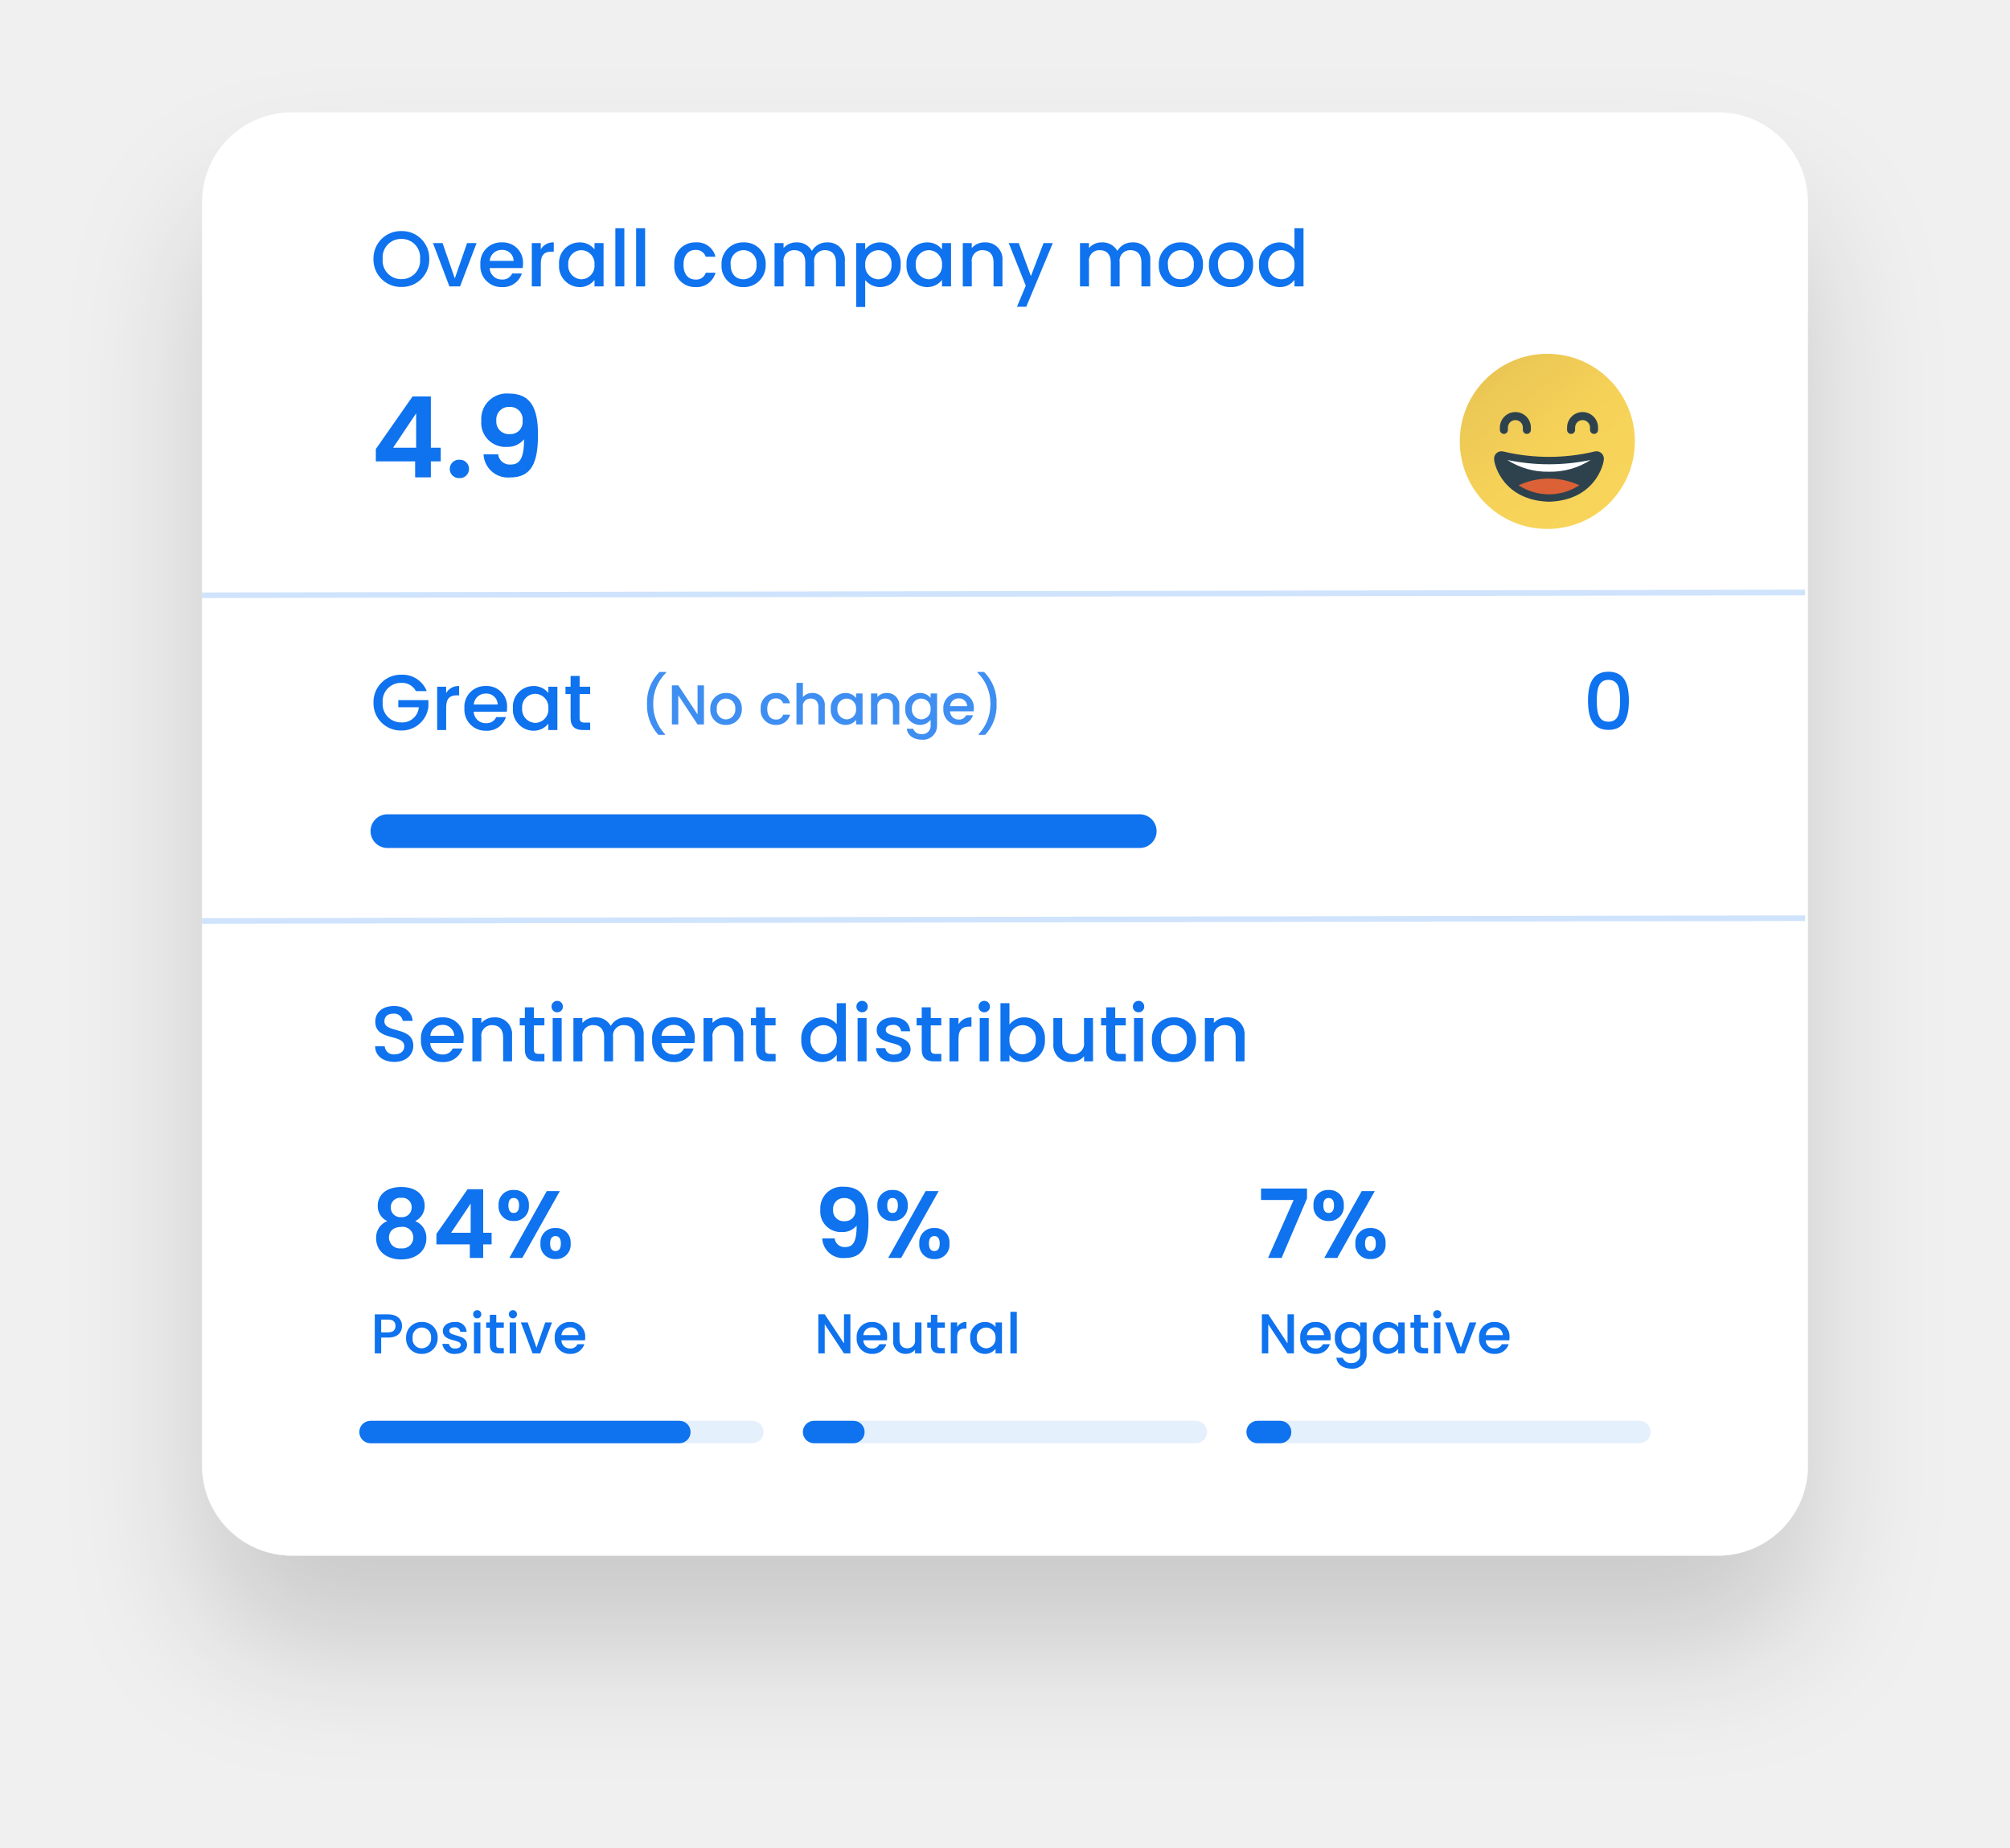
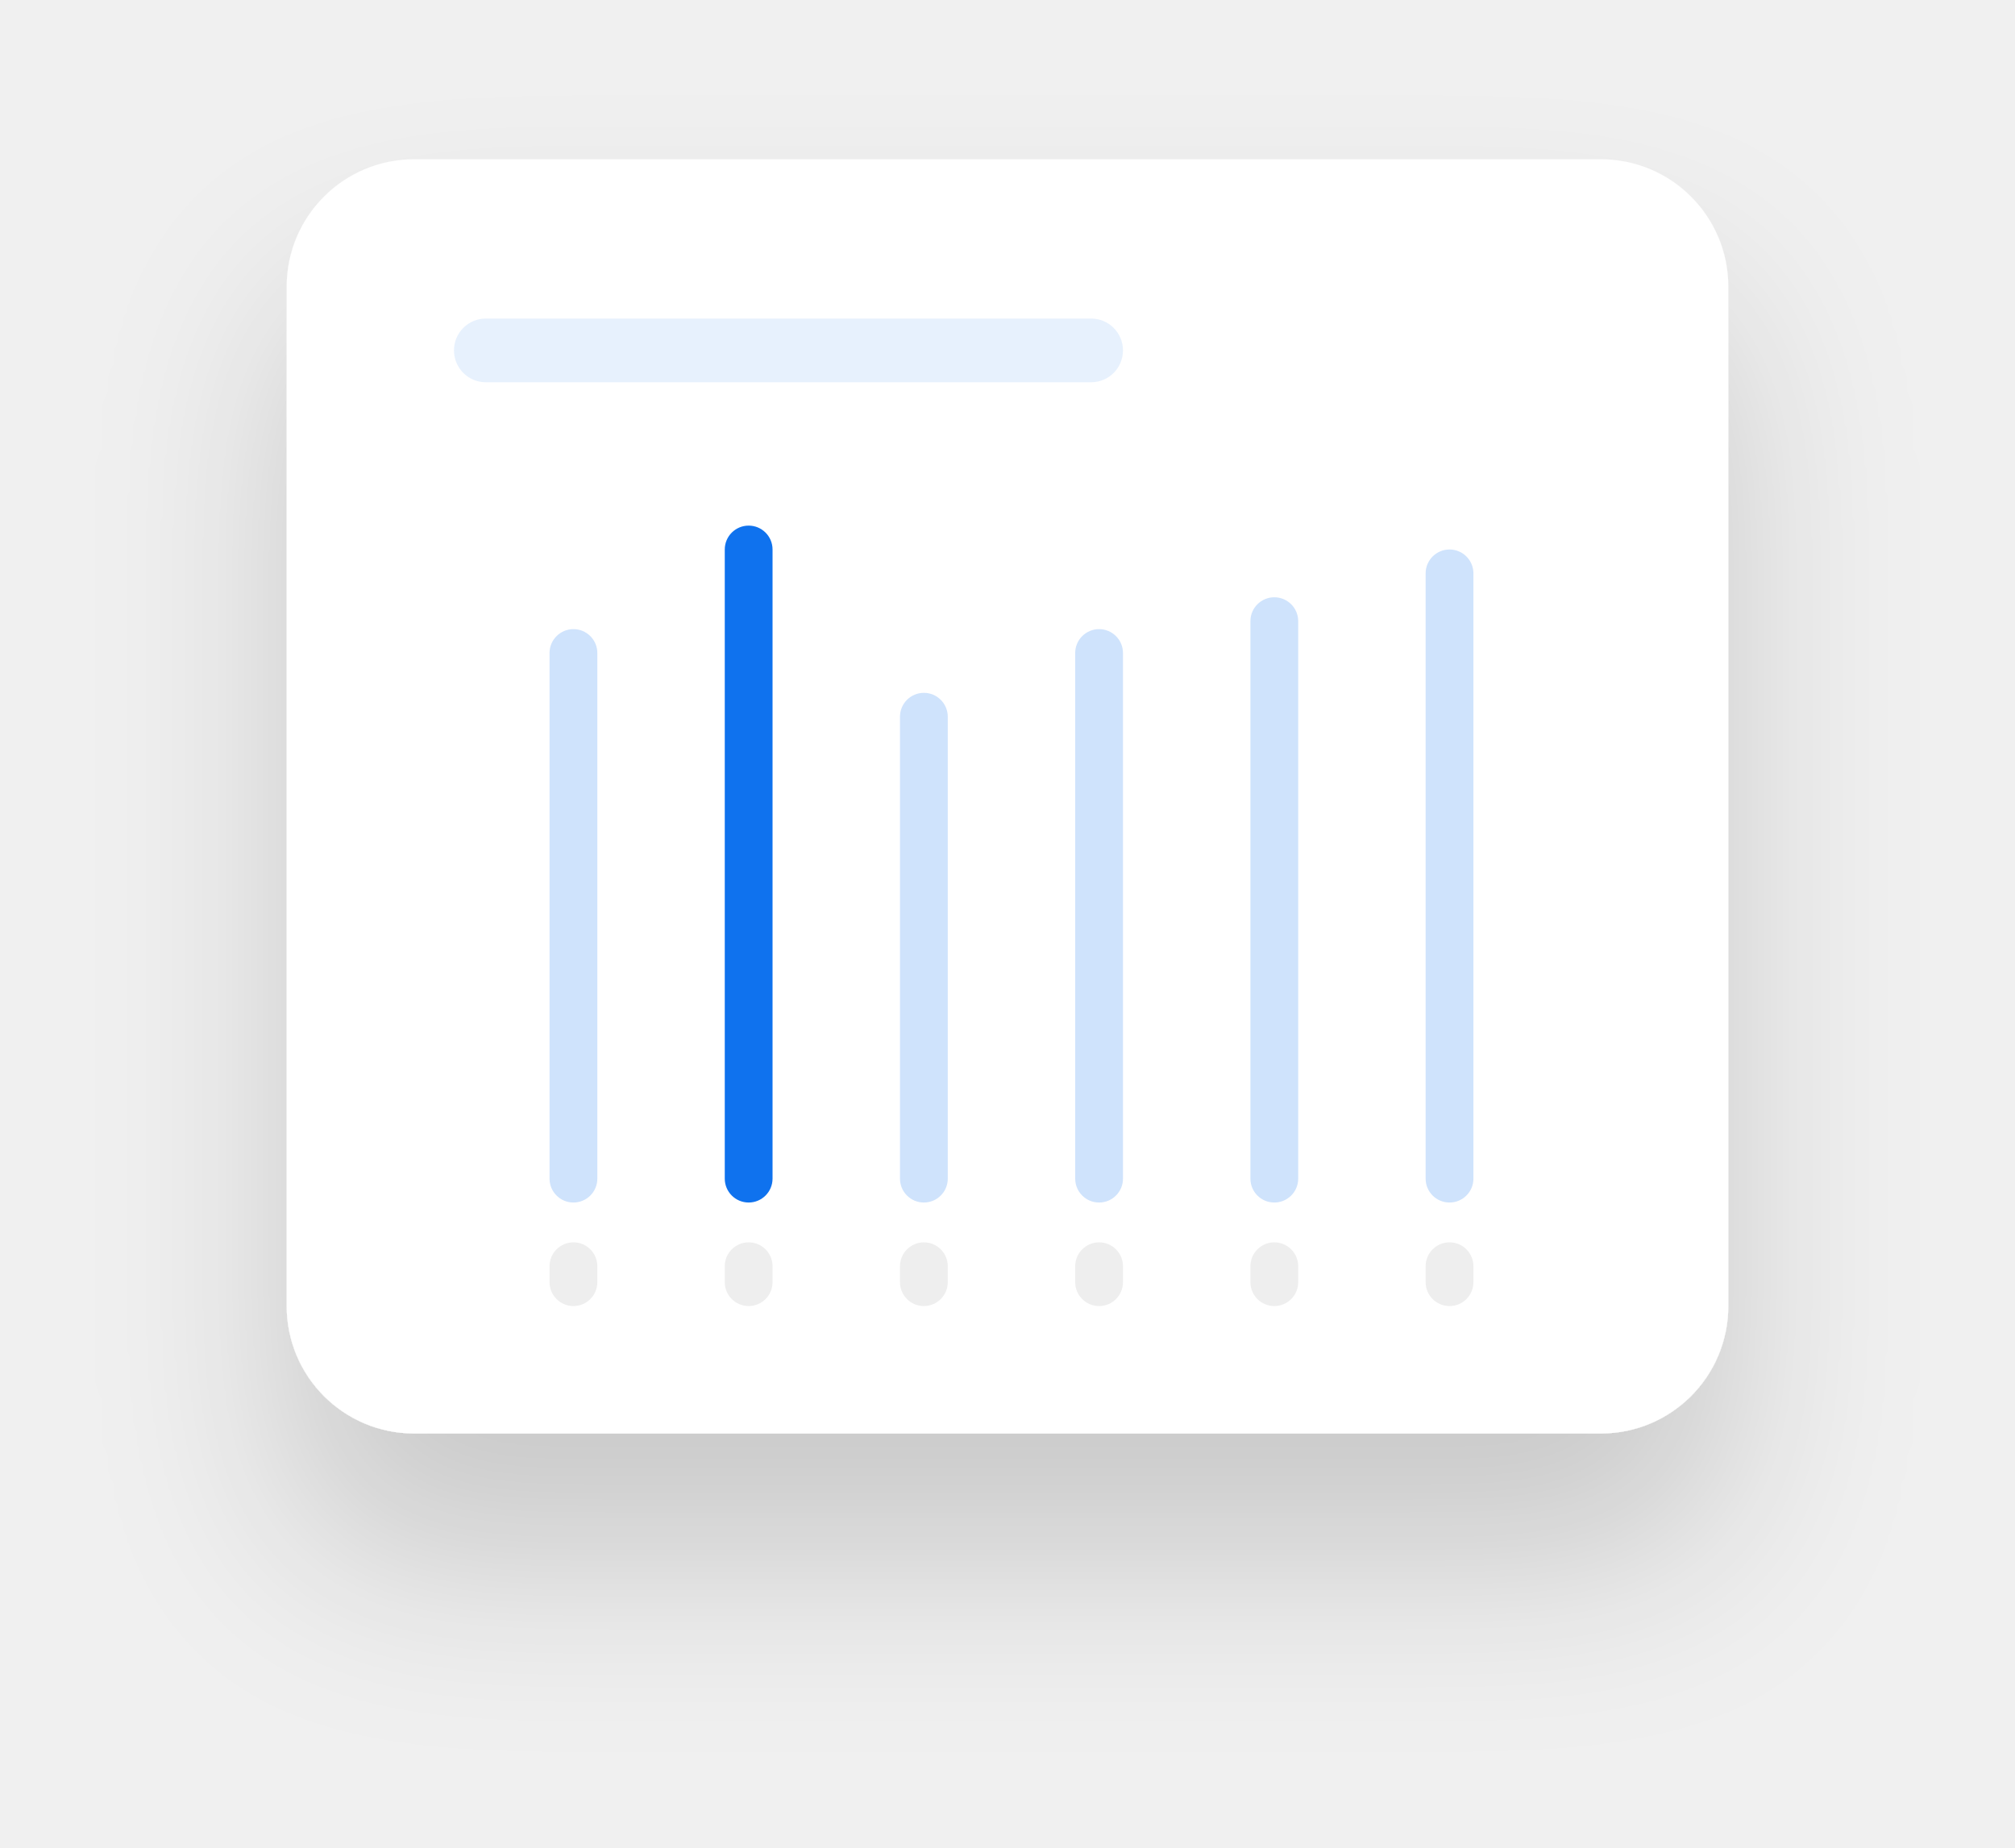
- <svg xmlns="http://www.w3.org/2000/svg" width="358" height="329" viewBox="0 0 358 329">
+ <svg xmlns="http://www.w3.org/2000/svg" width="253" height="232" viewBox="0 0 253 232">
  <defs>
-     <filter id="a" x="0" y="0" width="358" height="329" filterUnits="userSpaceOnUse">
+     <filter id="a" x="0" y="0" width="253" height="232" filterUnits="userSpaceOnUse">
      <feOffset dy="16" input="SourceAlpha" />
      <feGaussianBlur stdDeviation="12" result="b" />
      <feFlood flood-opacity="0.161" />
      <feComposite operator="in" in2="b" />
      <feComposite in="SourceGraphic" />
    </filter>
-     <linearGradient id="c" x1="0.179" y1="0.117" x2="0.821" y2="0.883" gradientUnits="objectBoundingBox">
-       <stop offset="0" stop-color="#eac554" />
-       <stop offset="0.086" stop-color="#ecc855" />
-       <stop offset="0.484" stop-color="#f5d158" />
-       <stop offset="1" stop-color="#f8d55a" />
-     </linearGradient>
  </defs>
-   <g transform="translate(36 20)">
-     <g transform="matrix(1, 0, 0, 1, -36, -20)" filter="url(#a)">
-       <rect width="286" height="257" rx="16" transform="translate(36 20)" fill="#fff" />
+   <g transform="translate(-195 -133)">
+     <g transform="matrix(1, 0, 0, 1, 195, 133)" filter="url(#a)">
+       <rect width="181" height="160" rx="16" transform="translate(36 20)" fill="#fff" />
    </g>
-     <path d="M10.458-4.886a4.85,4.85,0,0,0-4.97-4.97,4.867,4.867,0,0,0-4.97,4.97A4.87,4.87,0,0,0,5.488.1,4.854,4.854,0,0,0,10.458-4.886Zm-8.3,0a3.272,3.272,0,0,1,3.332-3.57A3.272,3.272,0,0,1,8.82-4.886a3.3,3.3,0,0,1-3.332,3.6A3.3,3.3,0,0,1,2.156-4.886Zm8.96-2.828L14.042,0h1.9l2.94-7.714H17.192L15.008-1.428,12.824-7.714ZM23.338-6.5A2,2,0,0,1,25.494-4.55h-4.27A2.1,2.1,0,0,1,23.338-6.5ZM26.95-2.3H25.228a1.868,1.868,0,0,1-1.82,1.078,2.122,2.122,0,0,1-2.2-2.044H27.1a4.923,4.923,0,0,0,.056-.784A3.6,3.6,0,0,0,23.408-7.84a3.694,3.694,0,0,0-3.85,3.976,3.743,3.743,0,0,0,3.85,3.99A3.525,3.525,0,0,0,26.95-2.3ZM30.324-4.06c0-1.638.728-2.128,1.9-2.128h.406V-7.84a2.513,2.513,0,0,0-2.31,1.246v-1.12h-1.6V0h1.6Zm3.248.168A3.729,3.729,0,0,0,37.184.126a3.32,3.32,0,0,0,2.7-1.274V0H41.5V-7.714h-1.61v1.12A3.283,3.283,0,0,0,37.212-7.84,3.672,3.672,0,0,0,33.572-3.892Zm6.314.028a2.4,2.4,0,0,1-2.338,2.6A2.43,2.43,0,0,1,35.21-3.892a2.367,2.367,0,0,1,2.338-2.562A2.392,2.392,0,0,1,39.886-3.864ZM43.6,0h1.6V-10.36H43.6Zm3.7,0h1.6V-10.36h-1.6Zm6.8-3.864a3.689,3.689,0,0,0,3.78,3.99,3.465,3.465,0,0,0,3.556-2.562H59.71a1.762,1.762,0,0,1-1.834,1.218c-1.288,0-2.142-.952-2.142-2.646S56.588-6.5,57.876-6.5A1.8,1.8,0,0,1,59.71-5.278h1.722A3.356,3.356,0,0,0,57.876-7.84,3.685,3.685,0,0,0,54.1-3.864Zm16.282,0A3.8,3.8,0,0,0,66.444-7.84,3.8,3.8,0,0,0,62.51-3.864,3.761,3.761,0,0,0,66.374.126,3.864,3.864,0,0,0,70.378-3.864Zm-6.244,0a2.3,2.3,0,0,1,2.282-2.59,2.334,2.334,0,0,1,2.324,2.59,2.376,2.376,0,0,1-2.366,2.6C65.17-1.26,64.134-2.114,64.134-3.864ZM82.894,0h1.582V-4.55A3.014,3.014,0,0,0,81.3-7.84,3.02,3.02,0,0,0,78.61-6.314,2.975,2.975,0,0,0,75.838-7.84a2.938,2.938,0,0,0-2.282,1.008v-.882h-1.6V0h1.6V-4.312A1.87,1.87,0,0,1,75.5-6.454c1.162,0,1.932.728,1.932,2.142V0h1.582V-4.312a1.87,1.87,0,0,1,1.946-2.142c1.162,0,1.932.728,1.932,2.142ZM88.1-6.58V-7.714h-1.6V3.668h1.6V-1.12A3.488,3.488,0,0,0,90.79.126a3.723,3.723,0,0,0,3.626-4.018A3.661,3.661,0,0,0,90.79-7.84,3.366,3.366,0,0,0,88.1-6.58Zm4.69,2.688A2.432,2.432,0,0,1,90.44-1.26a2.4,2.4,0,0,1-2.338-2.6,2.4,2.4,0,0,1,2.338-2.59A2.369,2.369,0,0,1,92.792-3.892Zm2.674,0A3.729,3.729,0,0,0,99.078.126a3.32,3.32,0,0,0,2.7-1.274V0h1.61V-7.714h-1.61v1.12A3.283,3.283,0,0,0,99.106-7.84,3.672,3.672,0,0,0,95.466-3.892Zm6.314.028a2.4,2.4,0,0,1-2.338,2.6A2.43,2.43,0,0,1,97.1-3.892a2.367,2.367,0,0,1,2.338-2.562A2.392,2.392,0,0,1,101.78-3.864ZM110.964,0h1.582V-4.55a3,3,0,0,0-3.164-3.29,2.968,2.968,0,0,0-2.3,1.008v-.882h-1.6V0h1.6V-4.312a1.87,1.87,0,0,1,1.946-2.142c1.162,0,1.932.728,1.932,2.142Zm6.65-1.834-2.17-5.88h-1.778L116.7-.126l-1.568,3.752h1.652l4.732-11.34h-1.652ZM137.3,0h1.582V-4.55A3.014,3.014,0,0,0,135.7-7.84a3.02,3.02,0,0,0-2.688,1.526,2.975,2.975,0,0,0-2.772-1.526,2.938,2.938,0,0,0-2.282,1.008v-.882h-1.6V0h1.6V-4.312a1.87,1.87,0,0,1,1.946-2.142c1.162,0,1.932.728,1.932,2.142V0h1.582V-4.312a1.87,1.87,0,0,1,1.946-2.142c1.162,0,1.932.728,1.932,2.142ZM148.26-3.864a3.8,3.8,0,0,0-3.934-3.976,3.8,3.8,0,0,0-3.934,3.976,3.761,3.761,0,0,0,3.864,3.99A3.864,3.864,0,0,0,148.26-3.864Zm-6.244,0a2.3,2.3,0,0,1,2.282-2.59,2.334,2.334,0,0,1,2.324,2.59,2.376,2.376,0,0,1-2.366,2.6C143.052-1.26,142.016-2.114,142.016-3.864Zm15.176,0a3.8,3.8,0,0,0-3.934-3.976,3.8,3.8,0,0,0-3.934,3.976,3.761,3.761,0,0,0,3.864,3.99A3.864,3.864,0,0,0,157.192-3.864Zm-6.244,0a2.3,2.3,0,0,1,2.282-2.59,2.334,2.334,0,0,1,2.324,2.59,2.376,2.376,0,0,1-2.366,2.6C151.984-1.26,150.948-2.114,150.948-3.864Zm7.294-.028a3.733,3.733,0,0,0,3.64,4.018,3.2,3.2,0,0,0,2.674-1.288V0h1.61V-10.36h-1.61v3.724a3.553,3.553,0,0,0-2.66-1.2A3.674,3.674,0,0,0,158.242-3.892Zm6.314.028a2.4,2.4,0,0,1-2.338,2.6,2.43,2.43,0,0,1-2.338-2.632,2.367,2.367,0,0,1,2.338-2.562A2.392,2.392,0,0,1,164.556-3.864Z" transform="translate(30 31)" fill="#0f72ee" />
-     <path d="M5.488-9.856a4.867,4.867,0,0,0-4.97,4.97A4.858,4.858,0,0,0,5.488.084,4.8,4.8,0,0,0,10.3-4.088V-5.334H4.942V-4.06H8.6a2.946,2.946,0,0,1-3.108,2.7A3.267,3.267,0,0,1,2.156-4.886,3.255,3.255,0,0,1,5.488-8.4a2.766,2.766,0,0,1,2.6,1.47H10.01A4.638,4.638,0,0,0,5.488-9.856Zm7.98,5.8c0-1.638.728-2.128,1.9-2.128h.406V-7.84a2.513,2.513,0,0,0-2.31,1.246v-1.12h-1.6V0h1.6ZM20.5-6.5A2,2,0,0,1,22.652-4.55h-4.27A2.1,2.1,0,0,1,20.5-6.5Zm3.612,4.2H22.386a1.868,1.868,0,0,1-1.82,1.078,2.122,2.122,0,0,1-2.2-2.044h5.894a4.923,4.923,0,0,0,.056-.784A3.6,3.6,0,0,0,20.566-7.84a3.694,3.694,0,0,0-3.85,3.976,3.743,3.743,0,0,0,3.85,3.99A3.525,3.525,0,0,0,24.108-2.3Zm1.246-1.6A3.729,3.729,0,0,0,28.966.126a3.32,3.32,0,0,0,2.7-1.274V0h1.61V-7.714h-1.61v1.12A3.283,3.283,0,0,0,28.994-7.84,3.672,3.672,0,0,0,25.354-3.892Zm6.314.028a2.4,2.4,0,0,1-2.338,2.6,2.43,2.43,0,0,1-2.338-2.632A2.367,2.367,0,0,1,29.33-6.454,2.392,2.392,0,0,1,31.668-3.864ZM35.63-2.142C35.63-.574,36.484,0,37.856,0h1.26V-1.33h-.98c-.672,0-.9-.238-.9-.812v-4.27h1.876v-1.3H37.24V-9.632H35.63v1.918h-.91v1.3h.91Z" transform="translate(30 110)" fill="#0f72ee" />
-     <path d="M.84-5.236c0,2.968.784,5.208,3.64,5.208s3.64-2.24,3.64-5.208c0-2.912-.784-5.152-3.64-5.152S.84-8.148.84-5.236Zm5.712,0c0,2-.21,3.752-2.072,3.752S2.408-3.234,2.408-5.236c0-1.9.21-3.7,2.072-3.7S6.552-7.14,6.552-5.236Z" transform="translate(246 110)" fill="#0f72ee" />
-     <path d="M7.94,0h2.8V-2.84H12.5V-5.28H10.74V-14.4H7.48L.94-5.04v2.2h7ZM4.02-5.28l4.1-6.12v6.12ZM17.54-1.5a1.637,1.637,0,0,0-1.7-1.64A1.648,1.648,0,0,0,14.1-1.5,1.648,1.648,0,0,0,15.84.14,1.637,1.637,0,0,0,17.54-1.5Zm2.58-2.6A4.35,4.35,0,0,0,24.86.02c3.86,0,4.96-2.68,4.96-7.64,0-4.62-1.22-7.3-5.18-7.3a4.538,4.538,0,0,0-4.92,4.84,4.3,4.3,0,0,0,4.54,4.66,3.774,3.774,0,0,0,3.08-1.36c0,3.28-.72,4.5-2.36,4.5A2.071,2.071,0,0,1,22.72-4.1Zm4.72-3.6a2.226,2.226,0,0,1-2.44-2.4,2.232,2.232,0,0,1,2.34-2.44,2.216,2.216,0,0,1,2.34,2.48A2.144,2.144,0,0,1,24.84-7.7Z" transform="translate(30 65)" fill="#0f72ee" />
-     <g transform="translate(224 43)">
-       <g transform="translate(0 0)">
-         <circle cx="15.594" cy="15.594" r="15.594" fill="url(#c)" />
-         <g transform="translate(6.109 10.395)">
-           <g transform="translate(1.033)">
-             <path d="M818.173,2095.257a.715.715,0,0,1-.715-.715v-.417a1.331,1.331,0,0,0-2.662,0v.417a.715.715,0,1,1-1.43,0v-.417a2.761,2.761,0,0,1,5.522,0v.417A.715.715,0,0,1,818.173,2095.257Z" transform="translate(-813.366 -2091.384)" fill="#2e424e" />
-             <g transform="translate(11.968)">
-               <path d="M840.885,2095.257a.715.715,0,0,1-.715-.715v-.417a1.331,1.331,0,0,0-2.662,0v.417a.715.715,0,1,1-1.43,0v-.417a2.761,2.761,0,0,1,5.522,0v.417A.715.715,0,0,1,840.885,2095.257Z" transform="translate(-836.078 -2091.384)" fill="#2e424e" />
-             </g>
-           </g>
-           <g transform="translate(0 6.959)">
-             <path d="M813.909,2107.094c-.069-.166.721,6.115,8.457,6.348,7.736-.233,8.526-6.514,8.457-6.348A36.232,36.232,0,0,1,813.909,2107.094Z" transform="translate(-812.587 -2105.774)" fill="#2e424e" />
-             <path d="M821.183,2113.577h-.04c-8.033-.241-9.756-6.532-9.738-7.68a1.317,1.317,0,0,1,1.7-1.248,35.071,35.071,0,0,0,16.156,0,1.317,1.317,0,0,1,1.7,1.248c.017,1.148-1.705,7.439-9.738,7.68Zm-6.428-5.9c.846,1.417,2.649,3.142,6.428,3.267,3.779-.125,5.581-1.85,6.428-3.267A37.673,37.673,0,0,1,814.755,2107.675Z" transform="translate(-811.405 -2104.591)" fill="#2e424e" />
-             <g transform="translate(2.359 1.553)">
-               <path d="M823.3,2109.632a13.126,13.126,0,0,0,7.419-2.093,36.222,36.222,0,0,1-14.838,0A13.125,13.125,0,0,0,823.3,2109.632Z" transform="translate(-815.882 -2107.539)" fill="#fff" />
-             </g>
-             <g transform="translate(4.372 4.868)">
-               <path d="M830.514,2115.018a12.885,12.885,0,0,0-10.813,0,9.875,9.875,0,0,0,10.813,0Z" transform="translate(-819.701 -2113.829)" fill="#dc6136" />
-             </g>
-           </g>
-         </g>
-       </g>
-     </g>
-     <line y1="0.5" x2="285.501" transform="translate(0 85.5)" fill="none" stroke="#0f72ee" stroke-width="1" opacity="0.2" />
-     <rect width="72" height="4" rx="2" transform="translate(28 233)" fill="#e5f0fd" />
-     <rect width="72" height="4" rx="2" transform="translate(107 233)" fill="#e5f0fd" />
-     <rect width="72" height="4" rx="2" transform="translate(186 233)" fill="#e5f0fd" />
-     <rect width="140" height="6" rx="3" transform="translate(30 125)" fill="#0f72ee" />
-     <line y1="0.5" x2="285.501" transform="translate(0 143.5)" fill="none" stroke="#0f72ee" stroke-width="1" opacity="0.2" />
-     <path d="M7.616-2.758c0-3.556-5.152-2.184-5.152-4.382,0-.938.714-1.386,1.638-1.358A1.522,1.522,0,0,1,5.74-7.21H7.5c-.14-1.666-1.456-2.646-3.318-2.646C2.2-9.856.84-8.792.84-7.084c0,3.584,5.166,2.058,5.166,4.41,0,.826-.63,1.428-1.75,1.428A1.561,1.561,0,0,1,2.52-2.688H.812C.812-.966,2.31.1,4.256.1,6.426.1,7.616-1.3,7.616-2.758ZM12.754-6.5A2,2,0,0,1,14.91-4.55H10.64A2.1,2.1,0,0,1,12.754-6.5Zm3.612,4.2H14.644a1.868,1.868,0,0,1-1.82,1.078,2.122,2.122,0,0,1-2.2-2.044H16.52a4.923,4.923,0,0,0,.056-.784A3.6,3.6,0,0,0,12.824-7.84a3.694,3.694,0,0,0-3.85,3.976,3.743,3.743,0,0,0,3.85,3.99A3.525,3.525,0,0,0,16.366-2.3ZM23.618,0H25.2V-4.55a3,3,0,0,0-3.164-3.29,2.968,2.968,0,0,0-2.3,1.008v-.882h-1.6V0h1.6V-4.312a1.87,1.87,0,0,1,1.946-2.142c1.162,0,1.932.728,1.932,2.142Zm3.864-2.142C27.482-.574,28.336,0,29.708,0h1.26V-1.33h-.98c-.672,0-.9-.238-.9-.812v-4.27h1.876v-1.3H29.092V-9.632h-1.61v1.918h-.91v1.3h.91ZM32.438,0h1.6V-7.714h-1.6Zm.812-8.736a1.007,1.007,0,0,0,1.008-1.022A1.007,1.007,0,0,0,33.25-10.78a1.01,1.01,0,0,0-1.022,1.022A1.01,1.01,0,0,0,33.25-8.736ZM47.068,0H48.65V-4.55a3.014,3.014,0,0,0-3.178-3.29,3.02,3.02,0,0,0-2.688,1.526A2.975,2.975,0,0,0,40.012-7.84,2.938,2.938,0,0,0,37.73-6.832v-.882h-1.6V0h1.6V-4.312a1.87,1.87,0,0,1,1.946-2.142c1.162,0,1.932.728,1.932,2.142V0H43.19V-4.312a1.87,1.87,0,0,1,1.946-2.142c1.162,0,1.932.728,1.932,2.142Zm6.86-6.5A2,2,0,0,1,56.084-4.55h-4.27A2.1,2.1,0,0,1,53.928-6.5ZM57.54-2.3H55.818A1.868,1.868,0,0,1,54-1.218a2.122,2.122,0,0,1-2.2-2.044h5.894a4.923,4.923,0,0,0,.056-.784A3.6,3.6,0,0,0,54-7.84a3.694,3.694,0,0,0-3.85,3.976A3.743,3.743,0,0,0,54,.126,3.525,3.525,0,0,0,57.54-2.3ZM64.792,0h1.582V-4.55A3,3,0,0,0,63.21-7.84a2.968,2.968,0,0,0-2.3,1.008v-.882h-1.6V0h1.6V-4.312A1.87,1.87,0,0,1,62.86-6.454c1.162,0,1.932.728,1.932,2.142Zm3.864-2.142C68.656-.574,69.51,0,70.882,0h1.26V-1.33h-.98c-.672,0-.9-.238-.9-.812v-4.27h1.876v-1.3H70.266V-9.632h-1.61v1.918h-.91v1.3h.91Zm8.064-1.75A3.733,3.733,0,0,0,80.36.126a3.2,3.2,0,0,0,2.674-1.288V0h1.61V-10.36h-1.61v3.724a3.553,3.553,0,0,0-2.66-1.2A3.674,3.674,0,0,0,76.72-3.892Zm6.314.028A2.4,2.4,0,0,1,80.7-1.26a2.43,2.43,0,0,1-2.338-2.632A2.367,2.367,0,0,1,80.7-6.454,2.392,2.392,0,0,1,83.034-3.864ZM86.744,0h1.6V-7.714h-1.6Zm.812-8.736a1.007,1.007,0,0,0,1.008-1.022,1.007,1.007,0,0,0-1.008-1.022,1.01,1.01,0,0,0-1.022,1.022A1.01,1.01,0,0,0,87.556-8.736Zm8.638,6.58c-.084-2.786-4.438-1.918-4.438-3.472,0-.518.448-.868,1.3-.868A1.276,1.276,0,0,1,94.5-5.362h1.6C96.012-6.9,94.864-7.84,93.114-7.84c-1.82,0-2.968.994-2.968,2.226,0,2.828,4.48,1.96,4.48,3.472,0,.532-.49.924-1.414.924a1.407,1.407,0,0,1-1.54-1.148H90.02c.07,1.4,1.372,2.492,3.22,2.492C95.06.126,96.194-.854,96.194-2.156Zm1.974.014c0,1.568.854,2.142,2.226,2.142h1.26V-1.33h-.98c-.672,0-.9-.238-.9-.812v-4.27h1.876v-1.3H99.778V-9.632h-1.61v1.918h-.91v1.3h.91ZM104.72-4.06c0-1.638.728-2.128,1.9-2.128h.406V-7.84a2.513,2.513,0,0,0-2.31,1.246v-1.12h-1.6V0h1.6ZM108.5,0h1.6V-7.714h-1.6Zm.812-8.736a1.007,1.007,0,0,0,1.008-1.022,1.007,1.007,0,0,0-1.008-1.022,1.01,1.01,0,0,0-1.022,1.022A1.01,1.01,0,0,0,109.312-8.736Zm4.48,2.17V-10.36h-1.6V0h1.6V-1.12A3.278,3.278,0,0,0,116.48.126a3.723,3.723,0,0,0,3.626-4.018A3.653,3.653,0,0,0,116.48-7.84,3.3,3.3,0,0,0,113.792-6.566Zm4.69,2.674A2.432,2.432,0,0,1,116.13-1.26a2.4,2.4,0,0,1-2.338-2.6,2.4,2.4,0,0,1,2.338-2.59A2.369,2.369,0,0,1,118.482-3.892Zm10.192-3.822h-1.6v4.3a1.87,1.87,0,0,1-1.946,2.142c-1.162,0-1.932-.728-1.932-2.142v-4.3h-1.582v4.536A3.014,3.014,0,0,0,124.8.112a2.871,2.871,0,0,0,2.282-1.036V0h1.6Zm2.352,5.572c0,1.568.854,2.142,2.226,2.142h1.26V-1.33h-.98c-.672,0-.9-.238-.9-.812v-4.27h1.876v-1.3h-1.876V-9.632h-1.61v1.918h-.91v1.3h.91ZM135.982,0h1.6V-7.714h-1.6Zm.812-8.736A1.007,1.007,0,0,0,137.8-9.758a1.007,1.007,0,0,0-1.008-1.022,1.01,1.01,0,0,0-1.022,1.022A1.01,1.01,0,0,0,136.794-8.736Zm10.234,4.872a3.8,3.8,0,0,0-3.934-3.976,3.8,3.8,0,0,0-3.934,3.976,3.761,3.761,0,0,0,3.864,3.99A3.864,3.864,0,0,0,147.028-3.864Zm-6.244,0a2.3,2.3,0,0,1,2.282-2.59,2.334,2.334,0,0,1,2.324,2.59,2.376,2.376,0,0,1-2.366,2.6C141.82-1.26,140.784-2.114,140.784-3.864ZM154.084,0h1.582V-4.55A3,3,0,0,0,152.5-7.84a2.968,2.968,0,0,0-2.3,1.008v-.882h-1.6V0h1.6V-4.312a1.87,1.87,0,0,1,1.946-2.142c1.162,0,1.932.728,1.932,2.142Z" transform="translate(30 169)" fill="#0f72ee" />
-     <path d="M2.975-6.562A3.139,3.139,0,0,0,.986-3.519C.986-1.156,2.924.272,5.457.272c2.55,0,4.488-1.428,4.488-3.791A3.171,3.171,0,0,0,7.956-6.562,2.977,2.977,0,0,0,9.639-9.3c0-1.768-1.36-3.332-4.182-3.332S1.275-11.084,1.275-9.3A2.908,2.908,0,0,0,2.975-6.562Zm2.482-.7A1.692,1.692,0,0,1,3.6-8.942,1.667,1.667,0,0,1,5.457-10.71a1.669,1.669,0,0,1,1.87,1.751A1.71,1.71,0,0,1,5.457-7.259Zm0,1.734a1.9,1.9,0,0,1,2.159,1.9A1.937,1.937,0,0,1,5.457-1.7,1.943,1.943,0,0,1,3.281-3.621C3.281-4.879,4.216-5.525,5.457-5.525ZM17.68,0h2.38V-2.414h1.5V-4.488h-1.5V-12.24H17.289L11.73-4.284v1.87h5.95ZM14.348-4.488l3.485-5.2v5.2ZM22.8-9.35a2.561,2.561,0,0,0,2.7,2.771A2.561,2.561,0,0,0,28.2-9.35,2.556,2.556,0,0,0,25.5-12.1,2.556,2.556,0,0,0,22.8-9.35Zm2.686-1.326c.595,0,.969.391.969,1.326s-.374,1.343-.969,1.343c-.578,0-.935-.408-.935-1.343S24.9-10.676,25.483-10.676ZM24.718,0H27.03l6.681-11.9H31.382ZM30.26-2.567A2.553,2.553,0,0,0,32.963.2a2.536,2.536,0,0,0,2.669-2.771,2.531,2.531,0,0,0-2.669-2.754A2.548,2.548,0,0,0,30.26-2.567Zm2.686-1.326c.578,0,.952.391.952,1.326,0,.952-.374,1.343-.952,1.343-.6,0-.969-.391-.969-1.343C31.977-3.5,32.351-3.893,32.946-3.893Z" transform="translate(30 204)" fill="#0f72ee" />
-     <path d="M1.445-3.485A3.7,3.7,0,0,0,5.474.017C8.755.017,9.69-2.261,9.69-6.477c0-3.927-1.037-6.2-4.4-6.2A3.857,3.857,0,0,0,1.105-8.568,3.658,3.658,0,0,0,4.964-4.607,3.208,3.208,0,0,0,7.582-5.763c0,2.788-.612,3.825-2.006,3.825A1.76,1.76,0,0,1,3.655-3.485Zm4.012-3.06a1.892,1.892,0,0,1-2.074-2.04,1.9,1.9,0,0,1,1.989-2.074A1.884,1.884,0,0,1,7.361-8.551,1.823,1.823,0,0,1,5.457-6.545ZM11.271-9.35a2.561,2.561,0,0,0,2.7,2.771,2.561,2.561,0,0,0,2.7-2.771,2.556,2.556,0,0,0-2.7-2.754A2.556,2.556,0,0,0,11.271-9.35Zm2.686-1.326c.6,0,.969.391.969,1.326s-.374,1.343-.969,1.343c-.578,0-.935-.408-.935-1.343S13.379-10.676,13.957-10.676ZM13.192,0H15.5l6.681-11.9H19.856Zm5.542-2.567A2.553,2.553,0,0,0,21.437.2a2.536,2.536,0,0,0,2.669-2.771,2.531,2.531,0,0,0-2.669-2.754A2.548,2.548,0,0,0,18.734-2.567ZM21.42-3.893c.578,0,.952.391.952,1.326,0,.952-.374,1.343-.952,1.343-.595,0-.969-.391-.969-1.343C20.451-3.5,20.825-3.893,21.42-3.893Z" transform="translate(109 204)" fill="#0f72ee" />
-     <path d="M.6-12.359v2.04H6.409L1.853,0H4.267L8.789-10.591v-1.768ZM9.945-9.35a2.561,2.561,0,0,0,2.7,2.771,2.561,2.561,0,0,0,2.7-2.771,2.556,2.556,0,0,0-2.7-2.754A2.556,2.556,0,0,0,9.945-9.35Zm2.686-1.326c.6,0,.969.391.969,1.326s-.374,1.343-.969,1.343c-.578,0-.935-.408-.935-1.343S12.053-10.676,12.631-10.676ZM11.866,0h2.312l6.681-11.9H18.53Zm5.542-2.567A2.553,2.553,0,0,0,20.111.2,2.536,2.536,0,0,0,22.78-2.567a2.531,2.531,0,0,0-2.669-2.754A2.548,2.548,0,0,0,17.408-2.567Zm2.686-1.326c.578,0,.952.391.952,1.326,0,.952-.374,1.343-.952,1.343-.595,0-.969-.391-.969-1.343C19.125-3.5,19.5-3.893,20.094-3.893Z" transform="translate(188 204)" fill="#0f72ee" />
-     <path d="M1.89-3.75V-6.02H3.15c.89,0,1.29.42,1.29,1.14,0,.7-.4,1.13-1.29,1.13ZM5.61-4.88c0-1.13-.81-2.07-2.46-2.07H.75V0H1.89V-2.82H3.15C4.96-2.82,5.61-3.89,5.61-4.88Zm6.34,2.12A2.717,2.717,0,0,0,9.14-5.6,2.717,2.717,0,0,0,6.33-2.76,2.686,2.686,0,0,0,9.09.09,2.76,2.76,0,0,0,11.95-2.76Zm-4.46,0A1.641,1.641,0,0,1,9.12-4.61a1.667,1.667,0,0,1,1.66,1.85A1.7,1.7,0,0,1,9.09-.9,1.63,1.63,0,0,1,7.49-2.76Zm9.7,1.22c-.06-1.99-3.17-1.37-3.17-2.48,0-.37.32-.62.93-.62a.911.911,0,0,1,1.03.81h1.14A1.889,1.889,0,0,0,14.99-5.6c-1.3,0-2.12.71-2.12,1.59,0,2.02,3.2,1.4,3.2,2.48,0,.38-.35.66-1.01.66a1,1,0,0,1-1.1-.82H12.78A2.079,2.079,0,0,0,15.08.09C16.38.09,17.19-.61,17.19-1.54ZM18.42,0h1.14V-5.51H18.42ZM19-6.24a.719.719,0,0,0,.72-.73A.719.719,0,0,0,19-7.7a.721.721,0,0,0-.73.73A.721.721,0,0,0,19-6.24Zm2.24,4.71c0,1.12.61,1.53,1.59,1.53h.9V-.95h-.7c-.48,0-.64-.17-.64-.58V-4.58h1.34v-.93H22.39V-6.88H21.24v1.37h-.65v.93h.65ZM24.78,0h1.14V-5.51H24.78Zm.58-6.24a.719.719,0,0,0,.72-.73.719.719,0,0,0-.72-.73.721.721,0,0,0-.73.73A.721.721,0,0,0,25.36-6.24Zm1.41.73L28.86,0h1.36l2.1-5.51H31.11L29.55-1.02,27.99-5.51Zm8.73.87a1.431,1.431,0,0,1,1.54,1.39H33.99A1.5,1.5,0,0,1,35.5-4.64Zm2.58,3H36.85a1.334,1.334,0,0,1-1.3.77,1.516,1.516,0,0,1-1.57-1.46h4.21a3.516,3.516,0,0,0,.04-.56A2.57,2.57,0,0,0,35.55-5.6,2.639,2.639,0,0,0,32.8-2.76,2.673,2.673,0,0,0,35.55.09,2.518,2.518,0,0,0,38.08-1.64Z" transform="translate(30.001 221)" fill="#0f72ee" />
-     <path d="M4.45,1.86V1.75A7.724,7.724,0,0,1,2.34-3.64,7.6,7.6,0,0,1,4.65-9.23v-.11H3.47a7.586,7.586,0,0,0-2.23,5.7,7.649,7.649,0,0,0,2.03,5.5Zm5.79-8.82v5.18L6.81-6.96H5.67V0H6.81V-5.19L10.24,0h1.14V-6.96Zm7.89,4.2A2.717,2.717,0,0,0,15.32-5.6a2.717,2.717,0,0,0-2.81,2.84A2.686,2.686,0,0,0,15.27.09,2.76,2.76,0,0,0,18.13-2.76Zm-4.46,0A1.641,1.641,0,0,1,15.3-4.61a1.667,1.667,0,0,1,1.66,1.85A1.7,1.7,0,0,1,15.27-.9,1.63,1.63,0,0,1,13.67-2.76Zm7.81,0A2.635,2.635,0,0,0,24.18.09a2.475,2.475,0,0,0,2.54-1.83H25.49a1.258,1.258,0,0,1-1.31.87c-.92,0-1.53-.68-1.53-1.89s.61-1.88,1.53-1.88a1.288,1.288,0,0,1,1.31.87h1.23A2.4,2.4,0,0,0,24.18-5.6,2.632,2.632,0,0,0,21.48-2.76ZM27.86,0H29V-3.08a1.336,1.336,0,0,1,1.39-1.53c.83,0,1.38.52,1.38,1.53V0H32.9V-3.25A2.124,2.124,0,0,0,30.71-5.6,2.184,2.184,0,0,0,29-4.87V-7.4H27.86Zm6.11-2.78A2.663,2.663,0,0,0,36.55.09a2.372,2.372,0,0,0,1.93-.91V0h1.15V-5.51H38.48v.8a2.345,2.345,0,0,0-1.91-.89A2.623,2.623,0,0,0,33.97-2.78Zm4.51.02A1.712,1.712,0,0,1,36.81-.9a1.736,1.736,0,0,1-1.67-1.88,1.69,1.69,0,0,1,1.67-1.83A1.709,1.709,0,0,1,38.48-2.76ZM45.04,0h1.13V-3.25A2.146,2.146,0,0,0,43.91-5.6a2.12,2.12,0,0,0-1.64.72v-.63H41.13V0h1.14V-3.08a1.336,1.336,0,0,1,1.39-1.53c.83,0,1.38.52,1.38,1.53Zm2.2-2.78A2.667,2.667,0,0,0,49.84.09a2.365,2.365,0,0,0,1.91-.92V.09a1.468,1.468,0,0,1-1.54,1.64A1.536,1.536,0,0,1,48.64.77H47.51c.14,1.22,1.23,1.95,2.7,1.95A2.5,2.5,0,0,0,52.9.09v-5.6H51.75v.8a2.334,2.334,0,0,0-1.91-.89A2.623,2.623,0,0,0,47.24-2.78Zm4.51.02A1.712,1.712,0,0,1,50.08-.9a1.736,1.736,0,0,1-1.67-1.88,1.69,1.69,0,0,1,1.67-1.83A1.709,1.709,0,0,1,51.75-2.76Zm4.97-1.88a1.431,1.431,0,0,1,1.54,1.39H55.21A1.5,1.5,0,0,1,56.72-4.64Zm2.58,3H58.07a1.334,1.334,0,0,1-1.3.77A1.516,1.516,0,0,1,55.2-2.33h4.21a3.516,3.516,0,0,0,.04-.56A2.57,2.57,0,0,0,56.77-5.6a2.639,2.639,0,0,0-2.75,2.84A2.673,2.673,0,0,0,56.77.09,2.518,2.518,0,0,0,59.3-1.64Zm.99,3.5V1.75A7.724,7.724,0,0,0,62.4-3.64a7.6,7.6,0,0,0-2.31-5.59v-.11h1.18a7.586,7.586,0,0,1,2.23,5.7,7.649,7.649,0,0,1-2.03,5.5Z" transform="translate(78.001 109)" fill="#0f72ee" opacity="0.8" />
-     <path d="M5.32-6.96v5.18L1.89-6.96H.75V0H1.89V-5.19L5.32,0H6.46V-6.96Zm4.96,2.32a1.431,1.431,0,0,1,1.54,1.39H8.77A1.5,1.5,0,0,1,10.28-4.64Zm2.58,3H11.63a1.334,1.334,0,0,1-1.3.77A1.516,1.516,0,0,1,8.76-2.33h4.21a3.517,3.517,0,0,0,.04-.56A2.57,2.57,0,0,0,10.33-5.6,2.639,2.639,0,0,0,7.58-2.76,2.673,2.673,0,0,0,10.33.09,2.518,2.518,0,0,0,12.86-1.64Zm6.26-3.87H17.98v3.07A1.336,1.336,0,0,1,16.59-.91c-.83,0-1.38-.52-1.38-1.53V-5.51H14.08v3.24A2.153,2.153,0,0,0,16.35.08a2.051,2.051,0,0,0,1.63-.74V0h1.14ZM20.8-1.53C20.8-.41,21.41,0,22.39,0h.9V-.95h-.7c-.48,0-.64-.17-.64-.58V-4.58h1.34v-.93H21.95V-6.88H20.8v1.37h-.65v.93h.65ZM25.48-2.9c0-1.17.52-1.52,1.36-1.52h.29V-5.6a1.8,1.8,0,0,0-1.65.89v-.8H24.34V0h1.14Zm2.32.12A2.663,2.663,0,0,0,30.38.09a2.372,2.372,0,0,0,1.93-.91V0h1.15V-5.51H32.31v.8A2.345,2.345,0,0,0,30.4-5.6,2.623,2.623,0,0,0,27.8-2.78Zm4.51.02A1.712,1.712,0,0,1,30.64-.9a1.736,1.736,0,0,1-1.67-1.88,1.69,1.69,0,0,1,1.67-1.83A1.709,1.709,0,0,1,32.31-2.76ZM34.96,0H36.1V-7.4H34.96Z" transform="translate(109.001 221)" fill="#0f72ee" />
-     <path d="M5.32-6.96v5.18L1.89-6.96H.75V0H1.89V-5.19L5.32,0H6.46V-6.96Zm4.96,2.32a1.431,1.431,0,0,1,1.54,1.39H8.77A1.5,1.5,0,0,1,10.28-4.64Zm2.58,3H11.63a1.334,1.334,0,0,1-1.3.77A1.516,1.516,0,0,1,8.76-2.33h4.21a3.517,3.517,0,0,0,.04-.56A2.57,2.57,0,0,0,10.33-5.6,2.639,2.639,0,0,0,7.58-2.76,2.673,2.673,0,0,0,10.33.09,2.518,2.518,0,0,0,12.86-1.64Zm.89-1.14A2.667,2.667,0,0,0,16.35.09a2.365,2.365,0,0,0,1.91-.92V.09a1.468,1.468,0,0,1-1.54,1.64A1.536,1.536,0,0,1,15.15.77H14.02c.14,1.22,1.23,1.95,2.7,1.95A2.5,2.5,0,0,0,19.41.09v-5.6H18.26v.8a2.334,2.334,0,0,0-1.91-.89A2.623,2.623,0,0,0,13.75-2.78Zm4.51.02A1.712,1.712,0,0,1,16.59-.9a1.736,1.736,0,0,1-1.67-1.88,1.69,1.69,0,0,1,1.67-1.83A1.709,1.709,0,0,1,18.26-2.76Zm2.27-.02A2.663,2.663,0,0,0,23.11.09a2.372,2.372,0,0,0,1.93-.91V0h1.15V-5.51H25.04v.8a2.345,2.345,0,0,0-1.91-.89A2.623,2.623,0,0,0,20.53-2.78Zm4.51.02A1.712,1.712,0,0,1,23.37-.9,1.736,1.736,0,0,1,21.7-2.78a1.69,1.69,0,0,1,1.67-1.83A1.709,1.709,0,0,1,25.04-2.76Zm2.83,1.23c0,1.12.61,1.53,1.59,1.53h.9V-.95h-.7c-.48,0-.64-.17-.64-.58V-4.58h1.34v-.93H29.02V-6.88H27.87v1.37h-.65v.93h.65ZM31.41,0h1.14V-5.51H31.41Zm.58-6.24a.719.719,0,0,0,.72-.73.719.719,0,0,0-.72-.73.721.721,0,0,0-.73.73A.721.721,0,0,0,31.99-6.24Zm1.41.73L35.49,0h1.36l2.1-5.51H37.74L36.18-1.02,34.62-5.51Zm8.73.87a1.431,1.431,0,0,1,1.54,1.39H40.62A1.5,1.5,0,0,1,42.13-4.64Zm2.58,3H43.48a1.334,1.334,0,0,1-1.3.77,1.516,1.516,0,0,1-1.57-1.46h4.21a3.516,3.516,0,0,0,.04-.56A2.57,2.57,0,0,0,42.18-5.6a2.639,2.639,0,0,0-2.75,2.84A2.673,2.673,0,0,0,42.18.09,2.518,2.518,0,0,0,44.71-1.64Z" transform="translate(188.001 221)" fill="#0f72ee" />
-     <rect width="59" height="4" rx="2" transform="translate(28 233)" fill="#0f72ee" />
-     <rect width="11" height="4" rx="2" transform="translate(107 233)" fill="#0f72ee" />
-     <rect width="8" height="4" rx="2" transform="translate(186 233)" fill="#0f72ee" />
+     <rect width="72" height="6" rx="3" transform="translate(264 284) rotate(-90)" fill="#0f72ee" opacity="0.2" />
+     <rect width="8" height="6" rx="3" transform="translate(264 297) rotate(-90)" fill="#eee" />
+     <rect width="85" height="6" rx="3" transform="translate(286 284) rotate(-90)" fill="#0f72ee" />
+     <rect width="8" height="6" rx="3" transform="translate(286 297) rotate(-90)" fill="#eee" />
+     <rect width="64" height="6" rx="3" transform="translate(308 284) rotate(-90)" fill="#0f72ee" opacity="0.2" />
+     <rect width="8" height="6" rx="3" transform="translate(308 297) rotate(-90)" fill="#eee" />
+     <rect width="72" height="6" rx="3" transform="translate(330 284) rotate(-90)" fill="#0f72ee" opacity="0.2" />
+     <rect width="8" height="6" rx="3" transform="translate(330 297) rotate(-90)" fill="#eee" />
+     <rect width="76" height="6" rx="3" transform="translate(352 284) rotate(-90)" fill="#0f72ee" opacity="0.2" />
+     <rect width="8" height="6" rx="3" transform="translate(352 297) rotate(-90)" fill="#eee" />
+     <rect width="82" height="6" rx="3" transform="translate(374 284) rotate(-90)" fill="#0f72ee" opacity="0.2" />
+     <rect width="8" height="6" rx="3" transform="translate(374 297) rotate(-90)" fill="#eee" />
+     <rect width="8" height="84" rx="4" transform="translate(252 181) rotate(-90)" fill="#0f72ee" opacity="0.1" />
  </g>
</svg>
